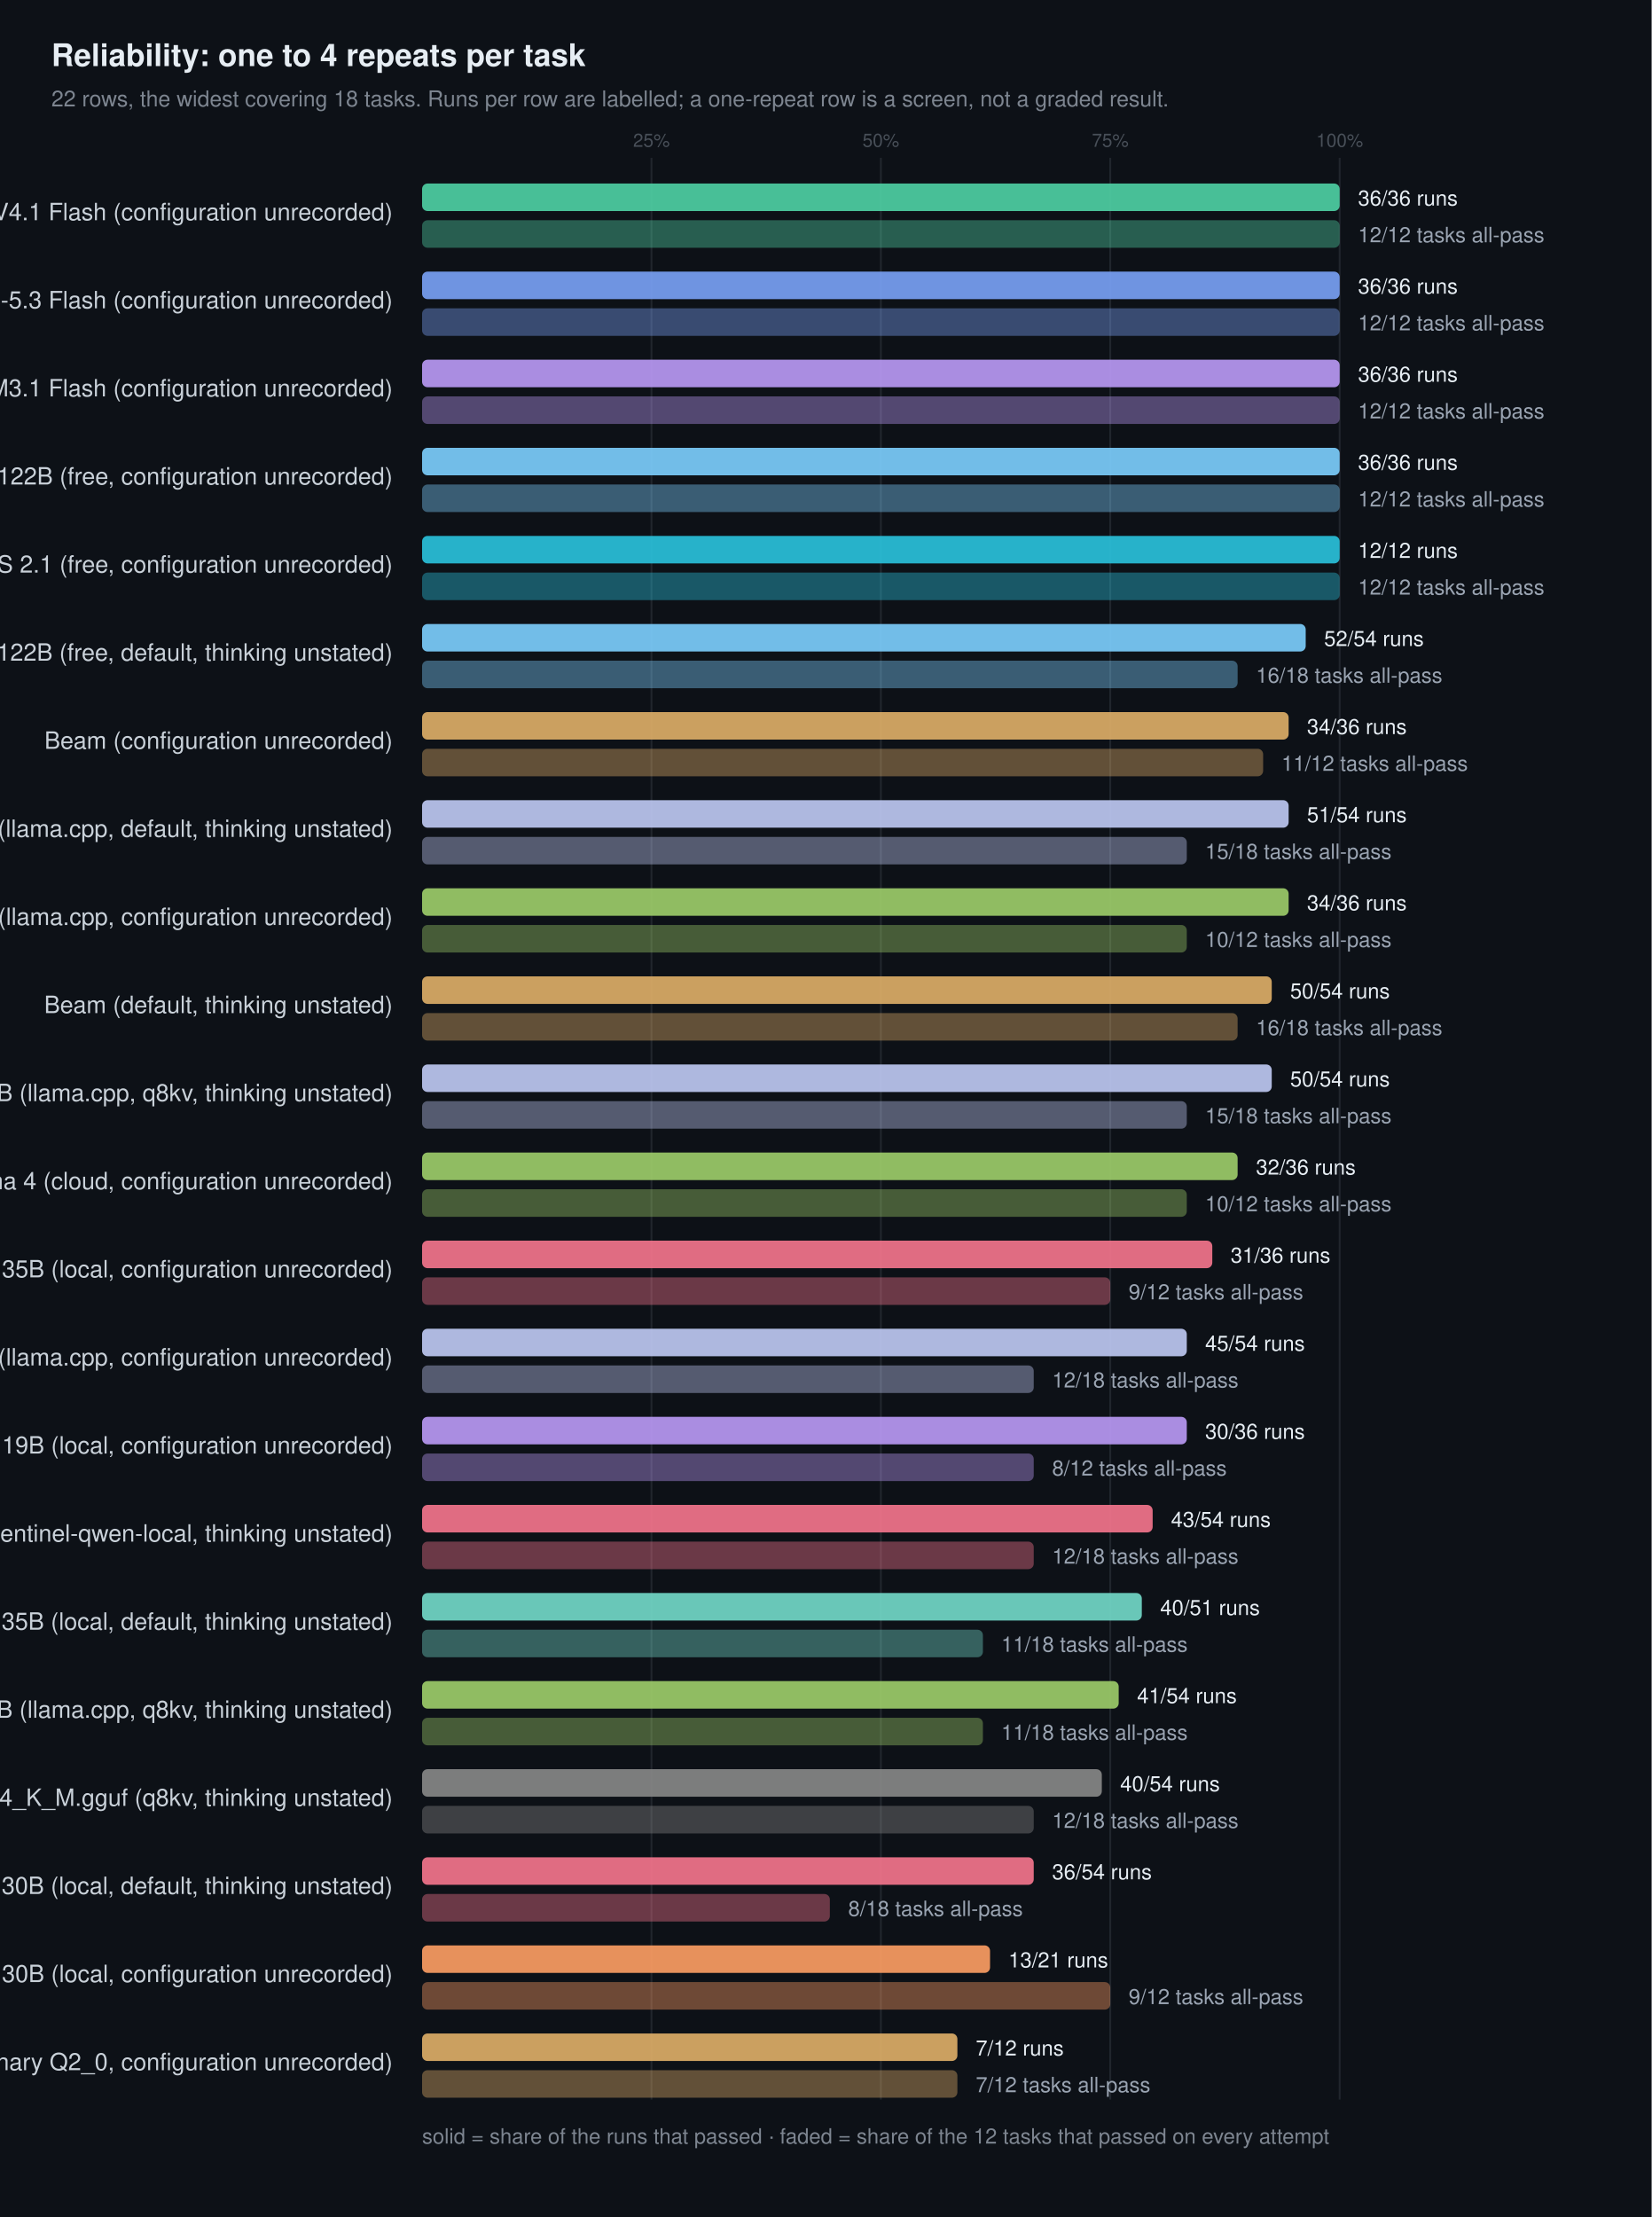
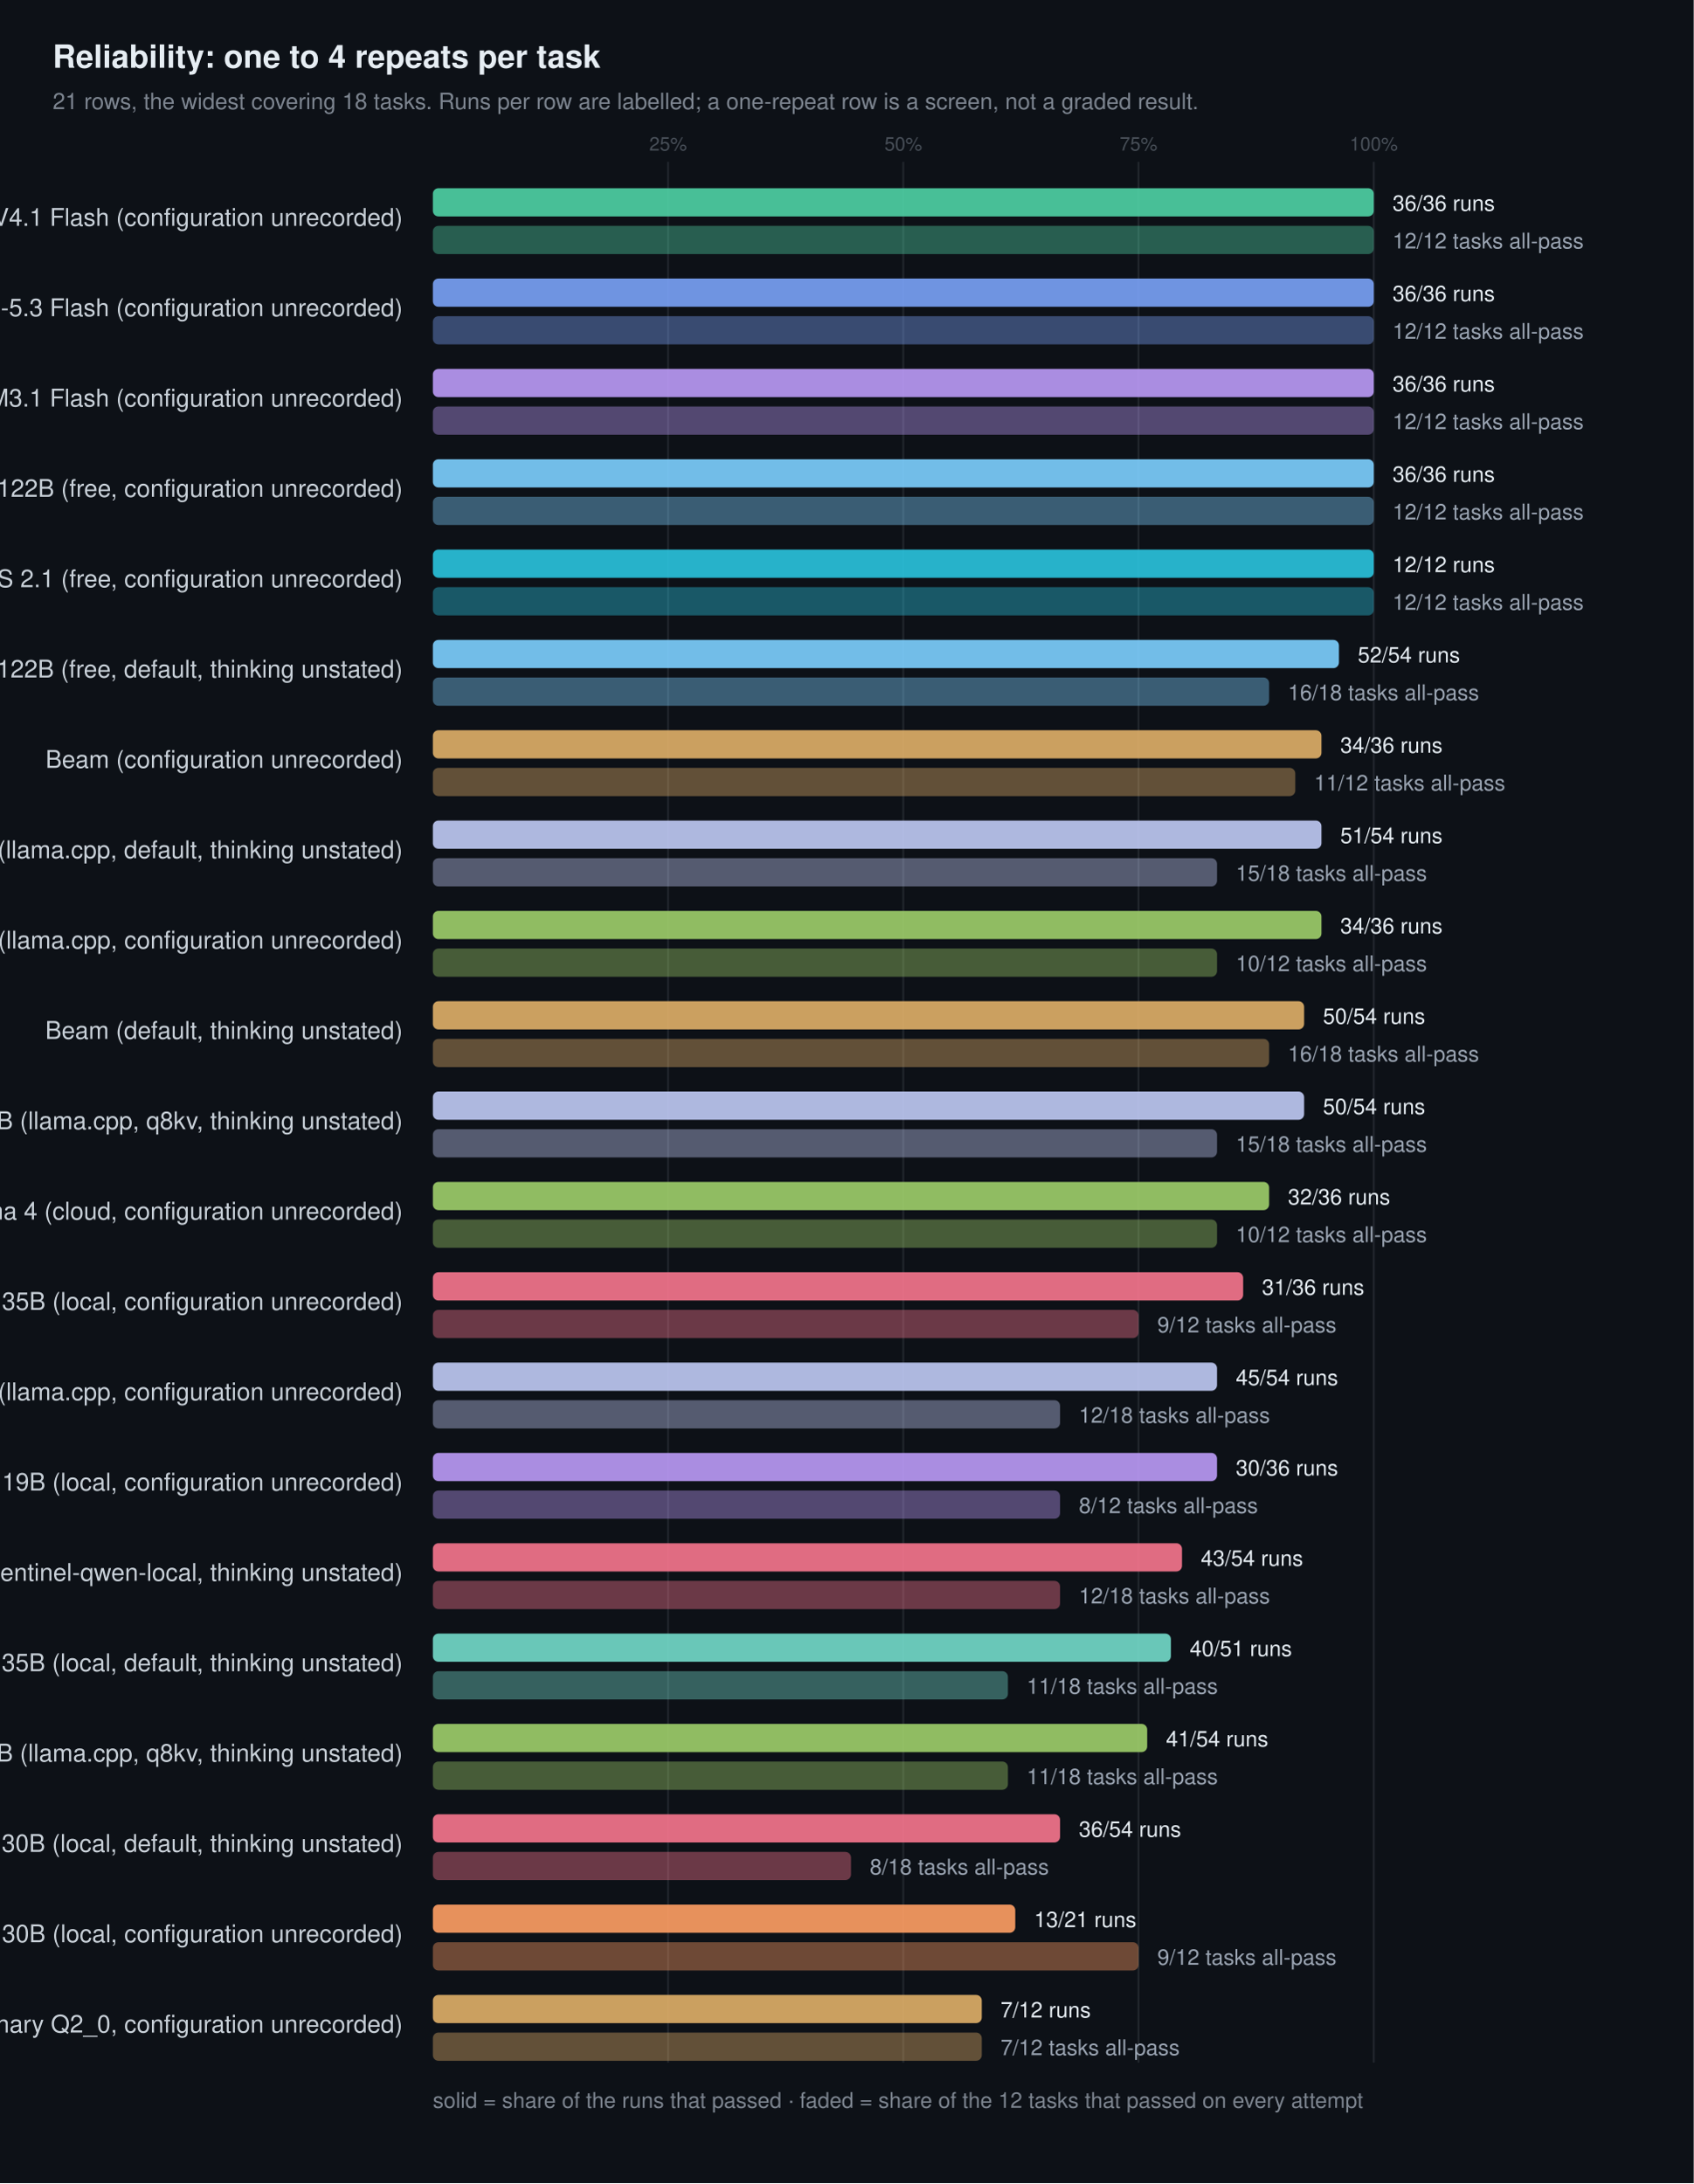
- <svg xmlns="http://www.w3.org/2000/svg" width="900" height="1208" viewBox="0 0 900 1208" font-family="ui-sans-serif, -apple-system, Segoe UI, Helvetica, Arial, sans-serif">
+ <svg xmlns="http://www.w3.org/2000/svg" width="900" height="1160" viewBox="0 0 900 1160" font-family="ui-sans-serif, -apple-system, Segoe UI, Helvetica, Arial, sans-serif">
  <rect width="100%" height="100%" fill="#0d1117" />
  <text x="28" y="36" fill="#e6edf3" font-size="17" font-weight="600">Reliability: one to 4 repeats per task</text>
-   <text x="28" y="58" fill="#7d8590" font-size="12">22 rows, the widest covering 18 tasks. Runs per row are labelled; a one-repeat row is a screen, not a graded result.</text>
-   <line x1="355.0" y1="86" x2="355.0" y2="1144" stroke="#21262d" stroke-width="1" />
+   <text x="28" y="58" fill="#7d8590" font-size="12">21 rows, the widest covering 18 tasks. Runs per row are labelled; a one-repeat row is a screen, not a graded result.</text>
+   <line x1="355.0" y1="86" x2="355.0" y2="1096" stroke="#21262d" stroke-width="1" />
  <text x="355.0" y="80" fill="#484f58" font-size="10" text-anchor="middle">25%</text>
-   <line x1="480.0" y1="86" x2="480.0" y2="1144" stroke="#21262d" stroke-width="1" />
+   <line x1="480.0" y1="86" x2="480.0" y2="1096" stroke="#21262d" stroke-width="1" />
  <text x="480.0" y="80" fill="#484f58" font-size="10" text-anchor="middle">50%</text>
-   <line x1="605.0" y1="86" x2="605.0" y2="1144" stroke="#21262d" stroke-width="1" />
+   <line x1="605.0" y1="86" x2="605.0" y2="1096" stroke="#21262d" stroke-width="1" />
  <text x="605.0" y="80" fill="#484f58" font-size="10" text-anchor="middle">75%</text>
-   <line x1="730.0" y1="86" x2="730.0" y2="1144" stroke="#21262d" stroke-width="1" />
+   <line x1="730.0" y1="86" x2="730.0" y2="1096" stroke="#21262d" stroke-width="1" />
  <text x="730.0" y="80" fill="#484f58" font-size="10" text-anchor="middle">100%</text>
  <text x="214" y="120" fill="#c9d1d9" font-size="13" text-anchor="end">DeepSeek V4.1 Flash (configuration unrecorded)</text>
  <rect x="230" y="100" width="500.0" height="15" rx="3" fill="#4fd1a5" opacity="0.9" />
  <text x="740.0" y="112" fill="#e6edf3" font-size="11.5">36/36 runs</text>
  <rect x="230" y="120" width="500.0" height="15" rx="3" fill="#4fd1a5" opacity="0.4" />
  <text x="740.0" y="132" fill="#9aa4b2" font-size="11.5">12/12 tasks all-pass</text>
  <text x="214" y="168" fill="#c9d1d9" font-size="13" text-anchor="end">GLM-5.3 Flash (configuration unrecorded)</text>
  <rect x="230" y="148" width="500.0" height="15" rx="3" fill="#7aa2f7" opacity="0.9" />
  <text x="740.0" y="160" fill="#e6edf3" font-size="11.5">36/36 runs</text>
  <rect x="230" y="168" width="500.0" height="15" rx="3" fill="#7aa2f7" opacity="0.4" />
  <text x="740.0" y="180" fill="#9aa4b2" font-size="11.5">12/12 tasks all-pass</text>
  <text x="214" y="216" fill="#c9d1d9" font-size="13" text-anchor="end">MiniMax M3.1 Flash (configuration unrecorded)</text>
  <rect x="230" y="196" width="500.0" height="15" rx="3" fill="#bb9af7" opacity="0.9" />
  <text x="740.0" y="208" fill="#e6edf3" font-size="11.5">36/36 runs</text>
  <rect x="230" y="216" width="500.0" height="15" rx="3" fill="#bb9af7" opacity="0.4" />
  <text x="740.0" y="228" fill="#9aa4b2" font-size="11.5">12/12 tasks all-pass</text>
  <text x="214" y="264" fill="#c9d1d9" font-size="13" text-anchor="end">Ornith 1.5 122B (free, configuration unrecorded)</text>
  <rect x="230" y="244" width="500.0" height="15" rx="3" fill="#7dcfff" opacity="0.9" />
  <text x="740.0" y="256" fill="#e6edf3" font-size="11.5">36/36 runs</text>
  <rect x="230" y="264" width="500.0" height="15" rx="3" fill="#7dcfff" opacity="0.4" />
  <text x="740.0" y="276" fill="#9aa4b2" font-size="11.5">12/12 tasks all-pass</text>
  <text x="214" y="312" fill="#c9d1d9" font-size="13" text-anchor="end">Laguna S 2.1 (free, configuration unrecorded)</text>
  <rect x="230" y="292" width="500.0" height="15" rx="3" fill="#2ac3de" opacity="0.9" />
  <text x="740.0" y="304" fill="#e6edf3" font-size="11.5">12/12 runs</text>
  <rect x="230" y="312" width="500.0" height="15" rx="3" fill="#2ac3de" opacity="0.4" />
  <text x="740.0" y="324" fill="#9aa4b2" font-size="11.5">12/12 tasks all-pass</text>
  <text x="214" y="360" fill="#c9d1d9" font-size="13" text-anchor="end">Ornith 1.5 122B (free, default, thinking unstated)</text>
  <rect x="230" y="340" width="481.5" height="15" rx="3" fill="#7dcfff" opacity="0.9" />
  <text x="721.5" y="352" fill="#e6edf3" font-size="11.5">52/54 runs</text>
  <rect x="230" y="360" width="444.4" height="15" rx="3" fill="#7dcfff" opacity="0.4" />
  <text x="684.4" y="372" fill="#9aa4b2" font-size="11.5">16/18 tasks all-pass</text>
  <text x="214" y="408" fill="#c9d1d9" font-size="13" text-anchor="end">Beam (configuration unrecorded)</text>
  <rect x="230" y="388" width="472.2" height="15" rx="3" fill="#e0af68" opacity="0.9" />
  <text x="712.2" y="400" fill="#e6edf3" font-size="11.5">34/36 runs</text>
  <rect x="230" y="408" width="458.3" height="15" rx="3" fill="#e0af68" opacity="0.4" />
  <text x="698.3" y="420" fill="#9aa4b2" font-size="11.5">11/12 tasks all-pass</text>
  <text x="214" y="456" fill="#c9d1d9" font-size="13" text-anchor="end">Ornith 1.5 9B (llama.cpp, default, thinking unstated)</text>
  <rect x="230" y="436" width="472.2" height="15" rx="3" fill="#c0caf5" opacity="0.9" />
  <text x="712.2" y="448" fill="#e6edf3" font-size="11.5">51/54 runs</text>
  <rect x="230" y="456" width="416.7" height="15" rx="3" fill="#c0caf5" opacity="0.4" />
  <text x="656.7" y="468" fill="#9aa4b2" font-size="11.5">15/18 tasks all-pass</text>
  <text x="214" y="504" fill="#c9d1d9" font-size="13" text-anchor="end">LFM3 1.7B (llama.cpp, configuration unrecorded)</text>
  <rect x="230" y="484" width="472.2" height="15" rx="3" fill="#9ece6a" opacity="0.9" />
  <text x="712.2" y="496" fill="#e6edf3" font-size="11.5">34/36 runs</text>
  <rect x="230" y="504" width="416.7" height="15" rx="3" fill="#9ece6a" opacity="0.4" />
  <text x="656.7" y="516" fill="#9aa4b2" font-size="11.5">10/12 tasks all-pass</text>
  <text x="214" y="552" fill="#c9d1d9" font-size="13" text-anchor="end">Beam (default, thinking unstated)</text>
  <rect x="230" y="532" width="463.0" height="15" rx="3" fill="#e0af68" opacity="0.9" />
  <text x="703.0" y="544" fill="#e6edf3" font-size="11.5">50/54 runs</text>
  <rect x="230" y="552" width="444.4" height="15" rx="3" fill="#e0af68" opacity="0.4" />
  <text x="684.4" y="564" fill="#9aa4b2" font-size="11.5">16/18 tasks all-pass</text>
  <text x="214" y="600" fill="#c9d1d9" font-size="13" text-anchor="end">Ornith 1.5 9B (llama.cpp, q8kv, thinking unstated)</text>
  <rect x="230" y="580" width="463.0" height="15" rx="3" fill="#c0caf5" opacity="0.9" />
  <text x="703.0" y="592" fill="#e6edf3" font-size="11.5">50/54 runs</text>
  <rect x="230" y="600" width="416.7" height="15" rx="3" fill="#c0caf5" opacity="0.4" />
  <text x="656.7" y="612" fill="#9aa4b2" font-size="11.5">15/18 tasks all-pass</text>
  <text x="214" y="648" fill="#c9d1d9" font-size="13" text-anchor="end">Gemma 4 (cloud, configuration unrecorded)</text>
  <rect x="230" y="628" width="444.4" height="15" rx="3" fill="#9ece6a" opacity="0.9" />
  <text x="684.4" y="640" fill="#e6edf3" font-size="11.5">32/36 runs</text>
  <rect x="230" y="648" width="416.7" height="15" rx="3" fill="#9ece6a" opacity="0.4" />
  <text x="656.7" y="660" fill="#9aa4b2" font-size="11.5">10/12 tasks all-pass</text>
  <text x="214" y="696" fill="#c9d1d9" font-size="13" text-anchor="end">Qwen3.6 35B (local, configuration unrecorded)</text>
  <rect x="230" y="676" width="430.6" height="15" rx="3" fill="#f7768e" opacity="0.9" />
  <text x="670.6" y="688" fill="#e6edf3" font-size="11.5">31/36 runs</text>
  <rect x="230" y="696" width="375.0" height="15" rx="3" fill="#f7768e" opacity="0.4" />
  <text x="615.0" y="708" fill="#9aa4b2" font-size="11.5">9/12 tasks all-pass</text>
  <text x="214" y="744" fill="#c9d1d9" font-size="13" text-anchor="end">Ornith 1.5 9B (llama.cpp, configuration unrecorded)</text>
  <rect x="230" y="724" width="416.7" height="15" rx="3" fill="#c0caf5" opacity="0.9" />
  <text x="656.7" y="736" fill="#e6edf3" font-size="11.5">45/54 runs</text>
  <rect x="230" y="744" width="333.3" height="15" rx="3" fill="#c0caf5" opacity="0.4" />
  <text x="573.3" y="756" fill="#9aa4b2" font-size="11.5">12/18 tasks all-pass</text>
  <text x="214" y="792" fill="#c9d1d9" font-size="13" text-anchor="end">Groot 19B (local, configuration unrecorded)</text>
  <rect x="230" y="772" width="416.7" height="15" rx="3" fill="#bb9af7" opacity="0.9" />
  <text x="656.7" y="784" fill="#e6edf3" font-size="11.5">30/36 runs</text>
  <rect x="230" y="792" width="333.3" height="15" rx="3" fill="#bb9af7" opacity="0.4" />
  <text x="573.3" y="804" fill="#9aa4b2" font-size="11.5">8/12 tasks all-pass</text>
  <text x="214" y="840" fill="#c9d1d9" font-size="13" text-anchor="end">Qwen3.6 35B (local, sentinel-qwen-local, thinking unstated)</text>
  <rect x="230" y="820" width="398.1" height="15" rx="3" fill="#f7768e" opacity="0.9" />
  <text x="638.1" y="832" fill="#e6edf3" font-size="11.5">43/54 runs</text>
  <rect x="230" y="840" width="333.3" height="15" rx="3" fill="#f7768e" opacity="0.4" />
  <text x="573.3" y="852" fill="#9aa4b2" font-size="11.5">12/18 tasks all-pass</text>
  <text x="214" y="888" fill="#c9d1d9" font-size="13" text-anchor="end">Logics-SWE Qwen3.6 35B (local, default, thinking unstated)</text>
  <rect x="230" y="868" width="392.2" height="15" rx="3" fill="#73daca" opacity="0.9" />
  <text x="632.2" y="880" fill="#e6edf3" font-size="11.5">40/51 runs</text>
  <rect x="230" y="888" width="305.6" height="15" rx="3" fill="#73daca" opacity="0.4" />
  <text x="545.6" y="900" fill="#9aa4b2" font-size="11.5">11/18 tasks all-pass</text>
  <text x="214" y="936" fill="#c9d1d9" font-size="13" text-anchor="end">LFM3 1.7B (llama.cpp, q8kv, thinking unstated)</text>
  <rect x="230" y="916" width="379.6" height="15" rx="3" fill="#9ece6a" opacity="0.9" />
  <text x="619.6" y="928" fill="#e6edf3" font-size="11.5">41/54 runs</text>
  <rect x="230" y="936" width="305.6" height="15" rx="3" fill="#9ece6a" opacity="0.4" />
  <text x="545.6" y="948" fill="#9aa4b2" font-size="11.5">11/18 tasks all-pass</text>
-   <text x="214" y="984" fill="#c9d1d9" font-size="13" text-anchor="end">MiMo-V2.6-Distill-Qwen-9B-Q4_K_M.gguf (q8kv, thinking unstated)</text>
-   <rect x="230" y="964" width="370.4" height="15" rx="3" fill="#888888" opacity="0.9" />
-   <text x="610.4" y="976" fill="#e6edf3" font-size="11.5">40/54 runs</text>
-   <rect x="230" y="984" width="333.3" height="15" rx="3" fill="#888888" opacity="0.4" />
-   <text x="573.3" y="996" fill="#9aa4b2" font-size="11.5">12/18 tasks all-pass</text>
-   <text x="214" y="1032" fill="#c9d1d9" font-size="13" text-anchor="end">GLM-4.7-Flash 30B (local, default, thinking unstated)</text>
-   <rect x="230" y="1012" width="333.3" height="15" rx="3" fill="#f7768e" opacity="0.9" />
-   <text x="573.3" y="1024" fill="#e6edf3" font-size="11.5">36/54 runs</text>
-   <rect x="230" y="1032" width="222.2" height="15" rx="3" fill="#f7768e" opacity="0.4" />
-   <text x="462.2" y="1044" fill="#9aa4b2" font-size="11.5">8/18 tasks all-pass</text>
-   <text x="214" y="1080" fill="#c9d1d9" font-size="13" text-anchor="end">Nemotron 3.5 Lightning 30B (local, configuration unrecorded)</text>
-   <rect x="230" y="1060" width="309.5" height="15" rx="3" fill="#ff9e64" opacity="0.9" />
-   <text x="549.5" y="1072" fill="#e6edf3" font-size="11.5">13/21 runs</text>
-   <rect x="230" y="1080" width="375.0" height="15" rx="3" fill="#ff9e64" opacity="0.4" />
-   <text x="615.0" y="1092" fill="#9aa4b2" font-size="11.5">9/12 tasks all-pass</text>
-   <text x="214" y="1128" fill="#c9d1d9" font-size="13" text-anchor="end">Bonsai 2 9B (ternary Q2_0, configuration unrecorded)</text>
-   <rect x="230" y="1108" width="291.7" height="15" rx="3" fill="#e0af68" opacity="0.9" />
-   <text x="531.7" y="1120" fill="#e6edf3" font-size="11.5">7/12 runs</text>
-   <rect x="230" y="1128" width="291.7" height="15" rx="3" fill="#e0af68" opacity="0.4" />
-   <text x="531.7" y="1140" fill="#9aa4b2" font-size="11.5">7/12 tasks all-pass</text>
-   <text x="230" y="1168" fill="#7d8590" font-size="11.5">solid = share of the runs that passed   ·   faded = share of the 12 tasks that passed on every attempt</text>
+   <text x="214" y="984" fill="#c9d1d9" font-size="13" text-anchor="end">GLM-4.7-Flash 30B (local, default, thinking unstated)</text>
+   <rect x="230" y="964" width="333.3" height="15" rx="3" fill="#f7768e" opacity="0.9" />
+   <text x="573.3" y="976" fill="#e6edf3" font-size="11.5">36/54 runs</text>
+   <rect x="230" y="984" width="222.2" height="15" rx="3" fill="#f7768e" opacity="0.4" />
+   <text x="462.2" y="996" fill="#9aa4b2" font-size="11.5">8/18 tasks all-pass</text>
+   <text x="214" y="1032" fill="#c9d1d9" font-size="13" text-anchor="end">Nemotron 3.5 Lightning 30B (local, configuration unrecorded)</text>
+   <rect x="230" y="1012" width="309.5" height="15" rx="3" fill="#ff9e64" opacity="0.9" />
+   <text x="549.5" y="1024" fill="#e6edf3" font-size="11.5">13/21 runs</text>
+   <rect x="230" y="1032" width="375.0" height="15" rx="3" fill="#ff9e64" opacity="0.4" />
+   <text x="615.0" y="1044" fill="#9aa4b2" font-size="11.5">9/12 tasks all-pass</text>
+   <text x="214" y="1080" fill="#c9d1d9" font-size="13" text-anchor="end">Bonsai 2 9B (ternary Q2_0, configuration unrecorded)</text>
+   <rect x="230" y="1060" width="291.7" height="15" rx="3" fill="#e0af68" opacity="0.9" />
+   <text x="531.7" y="1072" fill="#e6edf3" font-size="11.5">7/12 runs</text>
+   <rect x="230" y="1080" width="291.7" height="15" rx="3" fill="#e0af68" opacity="0.4" />
+   <text x="531.7" y="1092" fill="#9aa4b2" font-size="11.5">7/12 tasks all-pass</text>
+   <text x="230" y="1120" fill="#7d8590" font-size="11.5">solid = share of the runs that passed   ·   faded = share of the 12 tasks that passed on every attempt</text>
</svg>
